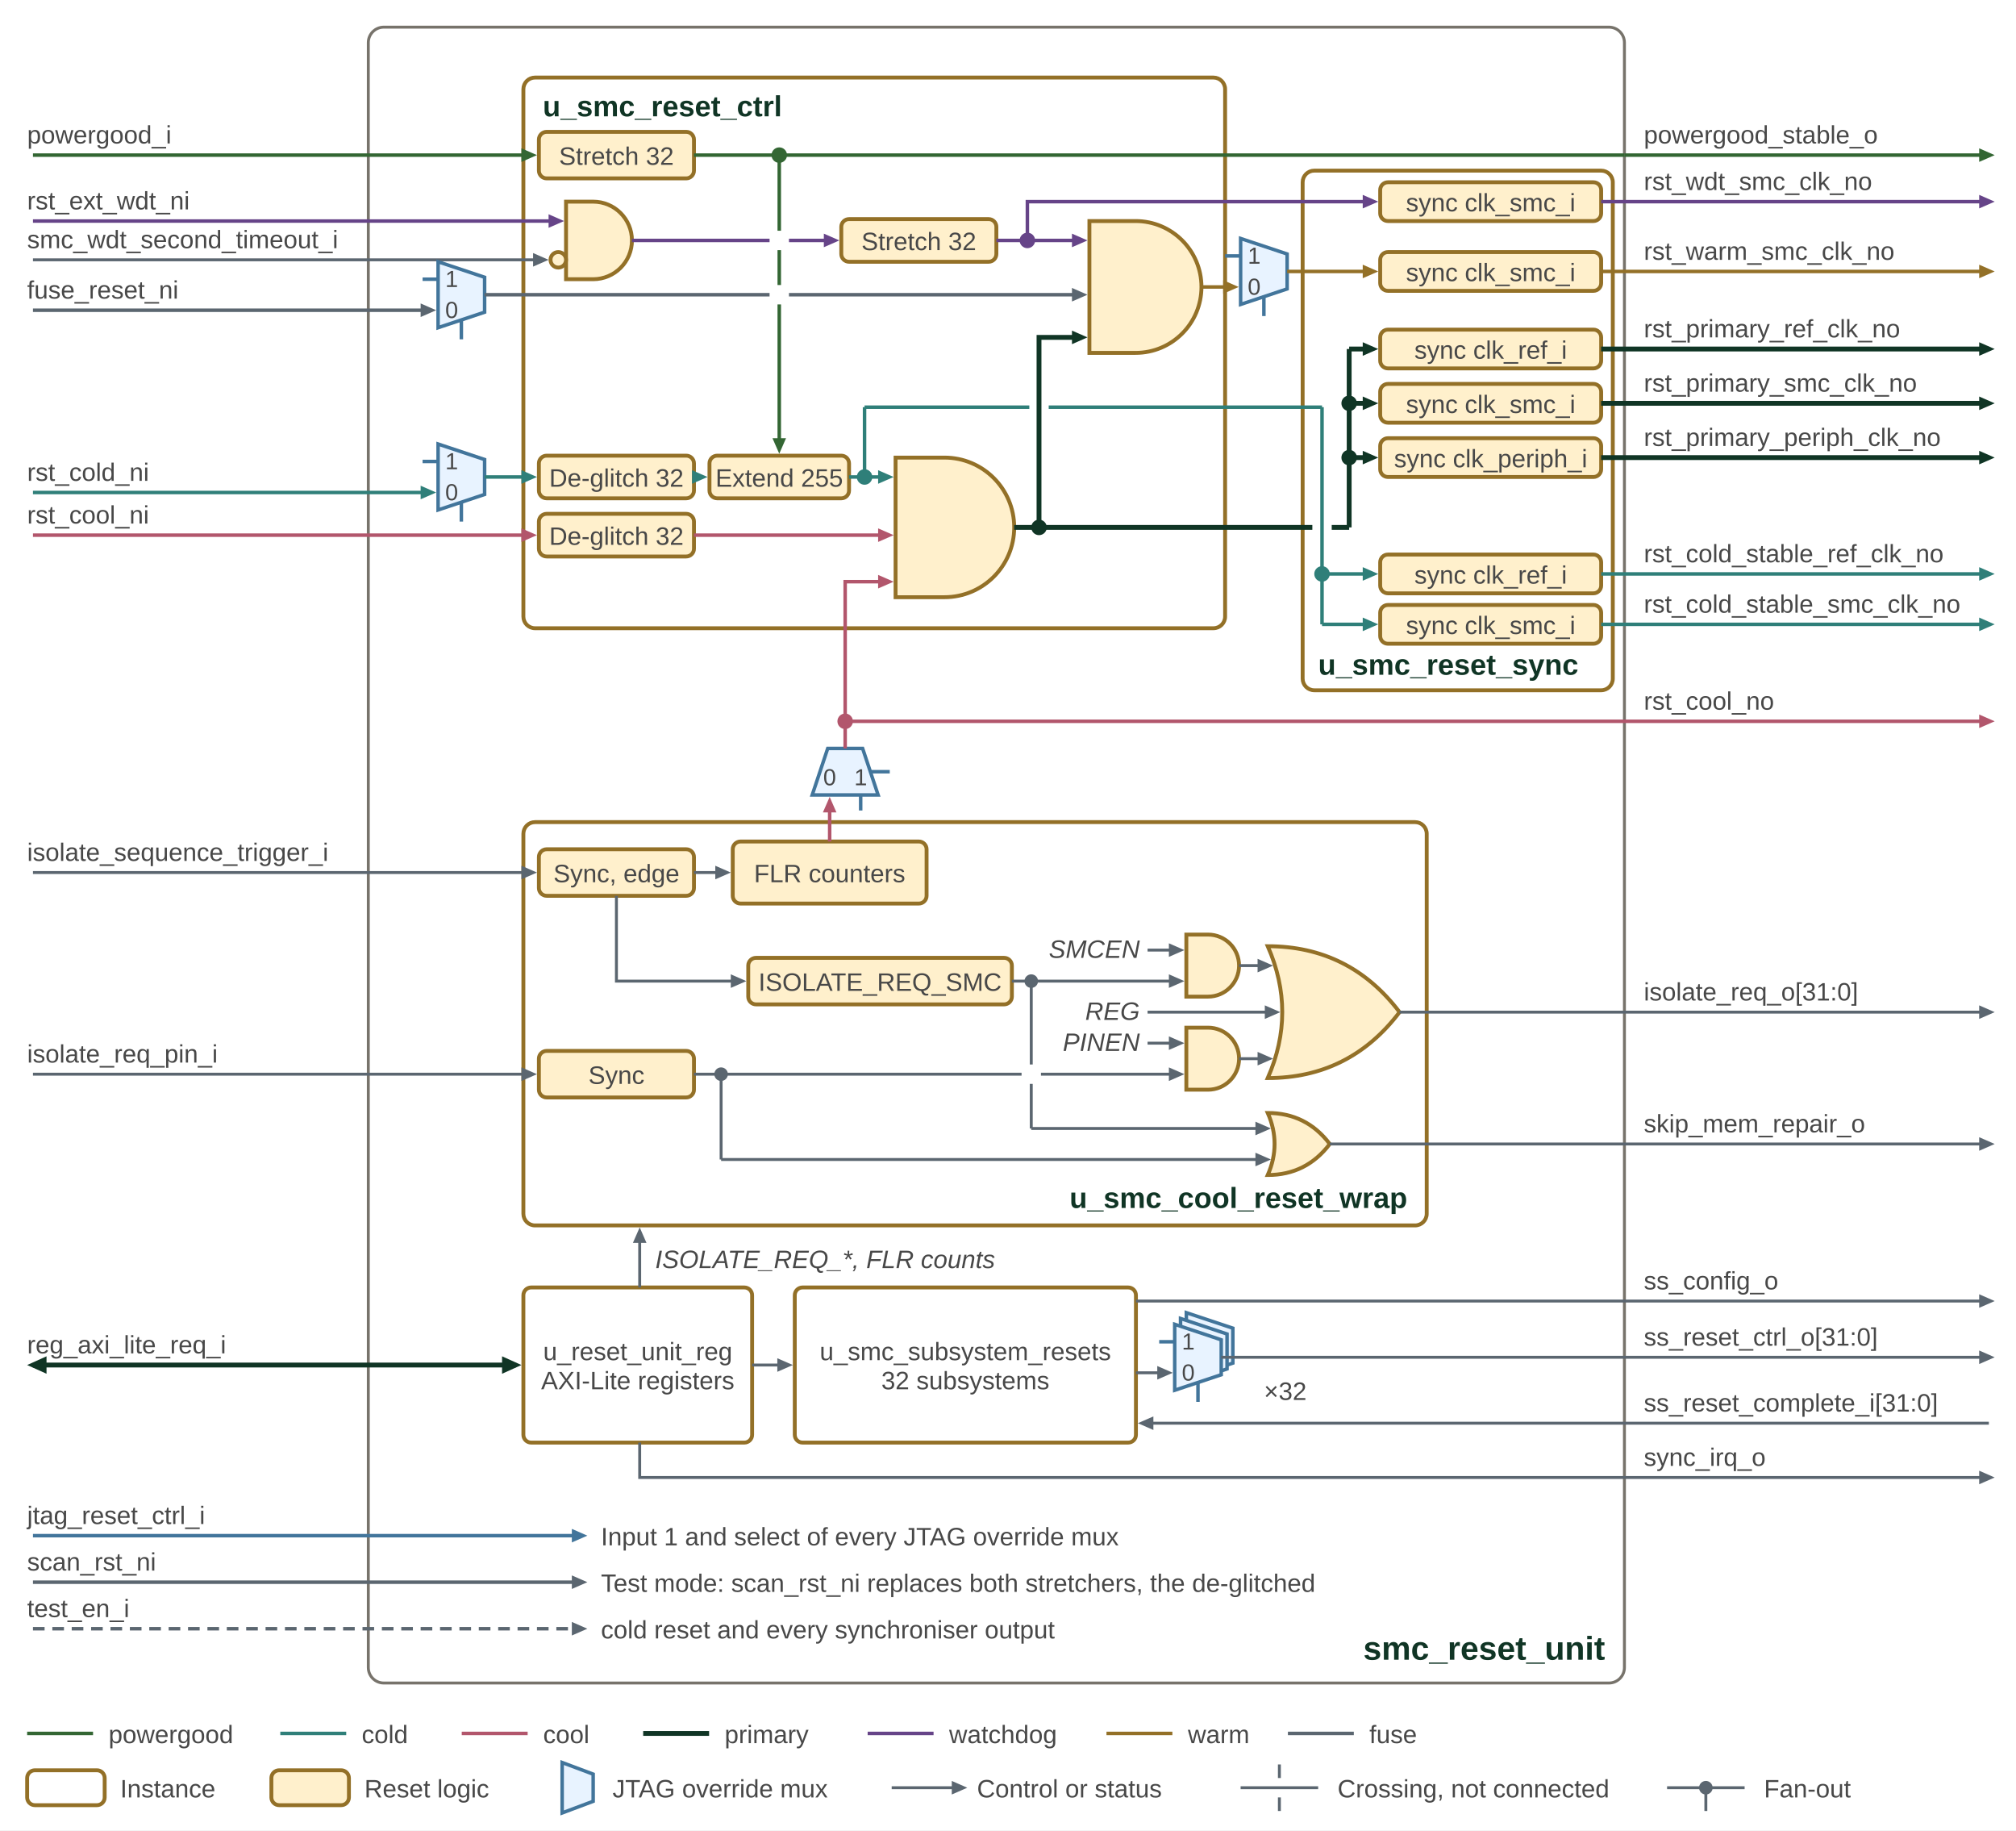
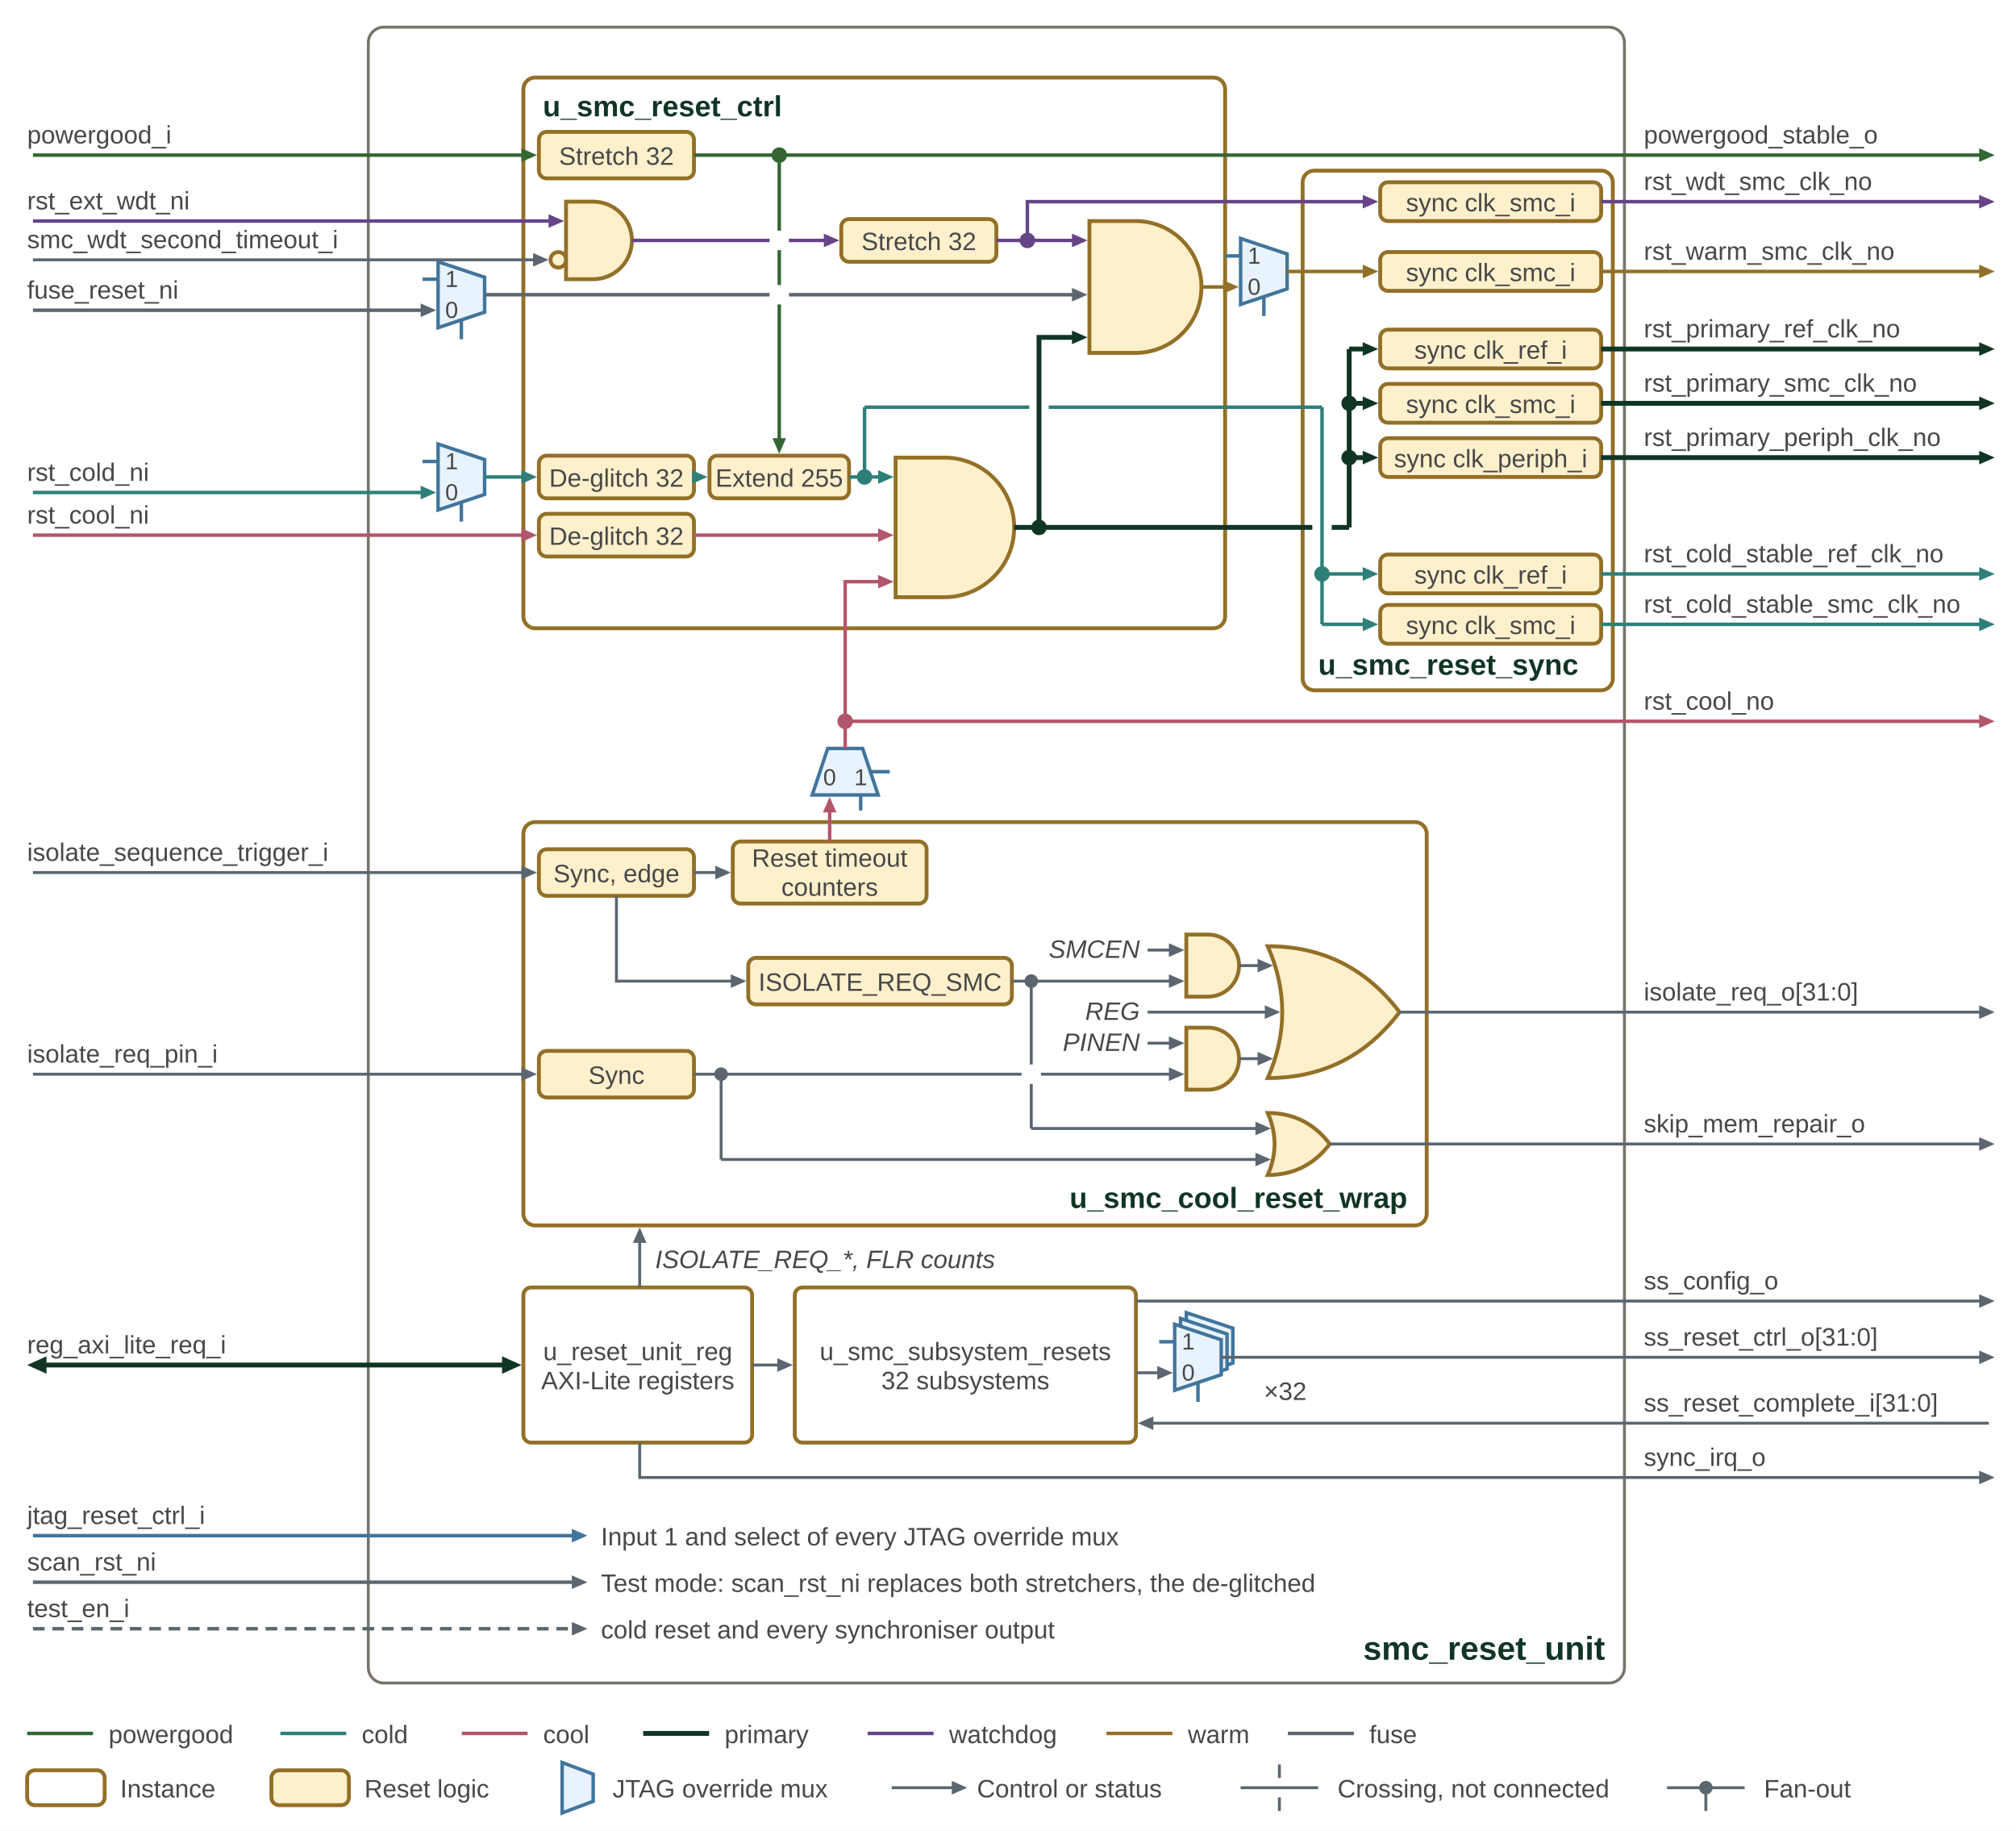
<svg xmlns="http://www.w3.org/2000/svg" width="1040" height="944" viewBox="0 0 1040 944" role="img" aria-labelledby="title desc">
  <defs>
    <marker id="ae" markerUnits="userSpaceOnUse" markerWidth="10" markerHeight="9" refX="7" refY="4.5" orient="auto">
      <path d="M0,0 L10,4.5 L0,9 Z" fill="#103525" />
    </marker>
    <marker id="as" markerUnits="userSpaceOnUse" markerWidth="10" markerHeight="9" refX="3" refY="4.5" orient="auto">
      <path d="M10,0 L0,4.5 L10,9 Z" fill="#103525" />
    </marker>
    <marker id="ge" markerUnits="userSpaceOnUse" markerWidth="8" markerHeight="7" refX="5" refY="3.5" orient="auto">
      <path d="M0,0 L8,3.5 L0,7 Z" fill="#5b6670" />
    </marker>
    <marker id="gs" markerUnits="userSpaceOnUse" markerWidth="8" markerHeight="7" refX="3" refY="3.5" orient="auto">
      <path d="M8,0 L0,3.5 L8,7 Z" fill="#5b6670" />
    </marker>
    <marker id="je" markerUnits="userSpaceOnUse" markerWidth="8" markerHeight="7" refX="5" refY="3.5" orient="auto">
      <path d="M0,0 L8,3.5 L0,7 Z" fill="#42759b" />
    </marker>
    <marker id="js" markerUnits="userSpaceOnUse" markerWidth="8" markerHeight="7" refX="3" refY="3.5" orient="auto">
      <path d="M8,0 L0,3.5 L8,7 Z" fill="#42759b" />
    </marker>
    <marker id="m-smu" markerUnits="userSpaceOnUse" markerWidth="8" markerHeight="7" refX="5" refY="3.5" orient="auto">
      <path d="M0,0 L8,3.5 L0,7 Z" fill="#103525" />
    </marker>
    <marker id="m-ref" markerUnits="userSpaceOnUse" markerWidth="8" markerHeight="7" refX="5" refY="3.5" orient="auto">
      <path d="M0,0 L8,3.5 L0,7 Z" fill="#2f7f79" />
    </marker>
    <marker id="m-per" markerUnits="userSpaceOnUse" markerWidth="8" markerHeight="7" refX="5" refY="3.5" orient="auto">
      <path d="M0,0 L8,3.5 L0,7 Z" fill="#937027" />
    </marker>
    <marker id="m-tel" markerUnits="userSpaceOnUse" markerWidth="8" markerHeight="7" refX="5" refY="3.5" orient="auto">
      <path d="M0,0 L8,3.5 L0,7 Z" fill="#664488" />
    </marker>
    <marker id="m-wdt" markerUnits="userSpaceOnUse" markerWidth="8" markerHeight="7" refX="5" refY="3.5" orient="auto">
      <path d="M0,0 L8,3.5 L0,7 Z" fill="#77736b" />
    </marker>
    <marker id="m-rosc" markerUnits="userSpaceOnUse" markerWidth="8" markerHeight="7" refX="5" refY="3.5" orient="auto">
      <path d="M0,0 L8,3.5 L0,7 Z" fill="#336633" />
    </marker>
    <marker id="m-jtag" markerUnits="userSpaceOnUse" markerWidth="8" markerHeight="7" refX="5" refY="3.5" orient="auto">
      <path d="M0,0 L8,3.5 L0,7 Z" fill="#42759b" />
    </marker>
    <marker id="m-spi" markerUnits="userSpaceOnUse" markerWidth="8" markerHeight="7" refX="5" refY="3.5" orient="auto">
      <path d="M0,0 L8,3.5 L0,7 Z" fill="#5b6670" />
    </marker>
    <marker id="m-slate" markerUnits="userSpaceOnUse" markerWidth="8" markerHeight="7" refX="5" refY="3.5" orient="auto">
      <path d="M0,0 L8,3.5 L0,7 Z" fill="#5b6670" />
    </marker>
    <marker id="m-pg" markerUnits="userSpaceOnUse" markerWidth="8" markerHeight="7" refX="5" refY="3.5" orient="auto">
      <path d="M0,0 L8,3.5 L0,7 Z" fill="#336633" />
    </marker>
    <marker id="m-cool" markerUnits="userSpaceOnUse" markerWidth="8" markerHeight="7" refX="5" refY="3.5" orient="auto">
      <path d="M0,0 L8,3.5 L0,7 Z" fill="#b2566c" />
    </marker>
    <style>
text { font-family: Arial, sans-serif; font-size: 15px; fill: #484848; }
.t { fill: #484848; }
.b { font-size: 17px; font-weight: bold; fill: #103525; }
.bs { font-size: 15px; font-weight: bold; fill: #103525; }
.h { font-size: 22px; font-weight: bold; fill: #103525; }
.s { font-size: 13px; fill: #484848; }
.si { font-size: 13px; font-style: italic; fill: #484848; }
.pmt { font-size: 12px; font-weight: bold; fill: #ffffff; }
.pst { font-size: 12px; font-weight: bold; fill: #103525; }
.pjt { font-size: 12px; font-weight: bold; fill: #1d4b6e; }
.pct { font-size: 12px; font-weight: bold; fill: #1f5c57; }
.pm { fill: #103525; stroke: #103525; stroke-width: 1.2; }
.ps { fill: #ffffff; stroke: #103525; stroke-width: 1.2; }
.pj { fill: #e8f3ff; stroke: #42759b; stroke-width: 1.2; }
.pc { fill: #d9f0ee; stroke: #2f7f79; stroke-width: 1.2; }
.smu { fill: #ffffff; stroke: #77736b; stroke-width: 1.5; }
.network { fill: #e8f0e8; stroke: #336633; stroke-width: 2; }
.fabric { fill: #fff0cc; stroke: #937027; stroke-width: 2; }
.core { fill: #ffffff; stroke: #937027; stroke-width: 2; }
.future { fill: #ffffff; stroke: #937027; stroke-width: 2; }
.nostroke { stroke: none; }
.fut { fill: none; stroke-dasharray: 7 5; }
.opt { stroke-dasharray: 7 5; }
.hatch { fill: none; stroke: #103525; stroke-opacity: 0.16; stroke-width: 1.2; }
.external { fill: #f2f2f2; stroke: #77736b; stroke-width: 1.5; }
.axi { fill: none; stroke: #103525; stroke-width: 2.5; marker-start: url(#as); marker-end: url(#ae); }
.axio { fill: none; stroke: #103525; stroke-width: 2.5; stroke-dasharray: 8 5; marker-start: url(#as); marker-end: url(#ae); }
.sig { fill: none; stroke: #5b6670; stroke-width: 1.5; marker-start: url(#gs); marker-end: url(#ge); }
.sigo { fill: none; stroke: #5b6670; stroke-width: 1.5; marker-end: url(#ge); }
.jtag { fill: none; stroke: #42759b; stroke-width: 1.8; marker-end: url(#je); }
.jtagb { fill: none; stroke: #42759b; stroke-width: 1.8; marker-start: url(#js); marker-end: url(#je); }
.sigplain { fill: none; stroke: #5b6670; stroke-width: 1.5; }
.n-smu { fill: none; stroke: #103525; stroke-width: 2.5; }
.a-smu { fill: none; stroke: #103525; stroke-width: 2.5; marker-end: url(#m-smu); }
.n-ref { fill: none; stroke: #2f7f79; stroke-width: 1.8; }
.a-ref { fill: none; stroke: #2f7f79; stroke-width: 1.8; marker-end: url(#m-ref); }
.n-per { fill: none; stroke: #937027; stroke-width: 1.8; }
.a-per { fill: none; stroke: #937027; stroke-width: 1.8; marker-end: url(#m-per); }
.n-tel { fill: none; stroke: #664488; stroke-width: 1.8; }
.a-tel { fill: none; stroke: #664488; stroke-width: 1.8; marker-end: url(#m-tel); }
.n-wdt { fill: none; stroke: #77736b; stroke-width: 1.8; }
.a-wdt { fill: none; stroke: #77736b; stroke-width: 1.8; marker-end: url(#m-wdt); }
.n-rosc { fill: none; stroke: #336633; stroke-width: 1.8; }
.a-rosc { fill: none; stroke: #336633; stroke-width: 1.8; marker-end: url(#m-rosc); }
.n-jtag { fill: none; stroke: #42759b; stroke-width: 1.8; }
.a-jtag { fill: none; stroke: #42759b; stroke-width: 1.8; marker-end: url(#m-jtag); }
.n-spi { fill: none; stroke: #5b6670; stroke-width: 1.8; }
.a-spi { fill: none; stroke: #5b6670; stroke-width: 1.8; marker-end: url(#m-spi); }
.n-slate { fill: none; stroke: #5b6670; stroke-width: 1.8; }
.a-slate { fill: none; stroke: #5b6670; stroke-width: 1.8; marker-end: url(#m-slate); }
.n-pg { fill: none; stroke: #336633; stroke-width: 1.8; }
.a-pg { fill: none; stroke: #336633; stroke-width: 1.8; marker-end: url(#m-pg); }
.n-cool { fill: none; stroke: #b2566c; stroke-width: 1.8; }
.a-cool { fill: none; stroke: #b2566c; stroke-width: 1.8; marker-end: url(#m-cool); }
.a-dash { fill: none; stroke: #5b6670; stroke-width: 1.8; stroke-dasharray: 6 4; marker-end: url(#m-slate); }
.jovr { fill: #e8f3ff; stroke: #42759b; stroke-width: 1.8; }
.mx { font-size: 12px; fill: #484848; }

</style>
  </defs>
  <rect width="1040" height="944" fill="#ffffff" />
  <rect class="smu" x="190" y="14" width="648" height="854" rx="8" />
  <rect class="core" x="270" y="40" width="362" height="284" rx="6" />
  <text class="bs" x="280" y="60" text-anchor="start">u_smc_reset_ctrl</text>
  <rect class="fabric" x="278" y="68" width="80" height="24" rx="4" />
  <text class="s" x="318" y="85" text-anchor="middle">Stretch 32</text>
  <text class="s" x="14" y="74" text-anchor="start">powergood_i</text>
  <path class="a-pg" d="M17,80 L274,80" />
  <path class="n-pg" d="M358,80 L838,80" />
  <path class="a-pg" d="M838,80 L1026,80" />
  <text class="s" x="848" y="74" text-anchor="start">powergood_stable_o</text>
  <circle cx="402" cy="80" r="4" fill="#336633" />
  <path class="fabric" d="M292,104 L306,104 A20,20 0 0 1 306,144 L292,144 Z" />
  <text class="s" x="14" y="108" text-anchor="start">rst_ext_wdt_ni</text>
  <path class="a-tel" d="M17,114 L288,114" />
  <circle class="fabric" cx="288" cy="134" r="4" />
  <text class="s" x="14" y="128" text-anchor="start">smc_wdt_second_timeout_i</text>
  <path class="sigo" d="M17,134 L280,134" />
  <path class="jovr" d="M226,135 L250,143 L250,161 L226,169 Z" />
  <text class="mx" x="233" y="148" text-anchor="middle">1</text>
  <text class="mx" x="233" y="164" text-anchor="middle">0</text>
  <path class="n-jtag" d="M218,144 L226,144" />
  <path class="n-jtag" d="M238,165 L238,175" />
  <text class="s" x="14" y="154" text-anchor="start">fuse_reset_ni</text>
  <path class="a-slate" d="M17,160 L222,160" />
  <path class="fabric" d="M562,114 L585.8,114 A34,34 0 0 1 585.8,182 L562,182 Z" />
  <path class="n-tel" d="M326,124.0 L397,124.0" />
  <path class="a-tel" d="M407,124.0 L430,124.0" />
  <rect class="fabric" x="434" y="113" width="80" height="22" rx="4" />
  <text class="s" x="474" y="129" text-anchor="middle">Stretch 32</text>
  <path class="n-tel" d="M514,124.0 L558,124.0" />
  <path class="a-tel" d="M554,124.0 L558,124.0" />
  <path class="n-slate" d="M250,152 L397,152 M407,152 L558,152" />
  <path class="a-slate" d="M554,152.0 L558,152.0" />
  <path class="jovr" d="M226,229 L250,237 L250,255 L226,263 Z" />
  <text class="mx" x="233" y="242" text-anchor="middle">1</text>
  <text class="mx" x="233" y="258" text-anchor="middle">0</text>
  <path class="n-jtag" d="M218,238 L226,238" />
  <path class="n-jtag" d="M238,259 L238,269" />
  <text class="s" x="14" y="248" text-anchor="start">rst_cold_ni</text>
  <path class="a-ref" d="M17,254 L222,254" />
  <rect class="fabric" x="278" y="235" width="80" height="22" rx="4" />
  <text class="s" x="318" y="251" text-anchor="middle">De-glitch 32</text>
  <rect class="fabric" x="366" y="235" width="72" height="22" rx="4" />
  <text class="s" x="402" y="251" text-anchor="middle">Extend 255</text>
  <path class="a-ref" d="M250,246 L274,246" />
  <path class="a-ref" d="M358,246 L362,246" />
  <path class="a-pg" d="M402,80 L402,119 M402,129 L402,147 M402,157 L402,231" />
  <text class="s" x="14" y="270" text-anchor="start">rst_cool_ni</text>
  <path class="a-cool" d="M17,276 L274,276" />
  <rect class="fabric" x="278" y="265" width="80" height="22" rx="4" />
  <text class="s" x="318" y="281" text-anchor="middle">De-glitch 32</text>
  <path class="fabric" d="M462,236 L487.2,236 A36,36 0 0 1 487.2,308 L462,308 Z" />
  <path class="a-ref" d="M438,246 L458,246" />
  <circle cx="446" cy="246" r="4" fill="#2f7f79" />
  <path class="a-cool" d="M358,276 L458,276" />
  <circle cx="536" cy="272" r="4" fill="#103525" />
  <path class="a-smu" d="M536,272.0 L536,174 L558,174" />
  <rect class="core" x="672" y="88" width="160" height="268" rx="6" />
  <text class="bs" x="680" y="348" text-anchor="start">u_smc_reset_sync</text>
  <rect class="fabric" x="712" y="94" width="114" height="20" rx="4" />
  <text class="s" x="769" y="109" text-anchor="middle">sync clk_smc_i</text>
  <path class="a-tel" d="M826,104 L1026,104" />
  <text class="s" x="848" y="98" text-anchor="start">rst_wdt_smc_clk_no</text>
  <rect class="fabric" x="712" y="130" width="114" height="20" rx="4" />
  <text class="s" x="769" y="145" text-anchor="middle">sync clk_smc_i</text>
  <path class="a-per" d="M826,140 L1026,140" />
  <text class="s" x="848" y="134" text-anchor="start">rst_warm_smc_clk_no</text>
  <rect class="fabric" x="712" y="170" width="114" height="20" rx="4" />
  <text class="s" x="769" y="185" text-anchor="middle">sync clk_ref_i</text>
  <path class="a-smu" d="M826,180 L1026,180" />
  <text class="s" x="848" y="174" text-anchor="start">rst_primary_ref_clk_no</text>
  <rect class="fabric" x="712" y="198" width="114" height="20" rx="4" />
  <text class="s" x="769" y="213" text-anchor="middle">sync clk_smc_i</text>
  <path class="a-smu" d="M826,208 L1026,208" />
  <text class="s" x="848" y="202" text-anchor="start">rst_primary_smc_clk_no</text>
  <rect class="fabric" x="712" y="226" width="114" height="20" rx="4" />
  <text class="s" x="769" y="241" text-anchor="middle">sync clk_periph_i</text>
  <path class="a-smu" d="M826,236 L1026,236" />
  <text class="s" x="848" y="230" text-anchor="start">rst_primary_periph_clk_no</text>
  <rect class="fabric" x="712" y="286" width="114" height="20" rx="4" />
  <text class="s" x="769" y="301" text-anchor="middle">sync clk_ref_i</text>
  <path class="a-ref" d="M826,296 L1026,296" />
  <text class="s" x="848" y="290" text-anchor="start">rst_cold_stable_ref_clk_no</text>
  <rect class="fabric" x="712" y="312" width="114" height="20" rx="4" />
  <text class="s" x="769" y="327" text-anchor="middle">sync clk_smc_i</text>
  <path class="a-ref" d="M826,322 L1026,322" />
  <text class="s" x="848" y="316" text-anchor="start">rst_cold_stable_smc_clk_no</text>
  <circle cx="530" cy="124" r="4" fill="#664488" />
  <path class="a-tel" d="M530,124.0 L530,104 L708,104" />
  <path class="jovr" d="M640,123 L664,131 L664,149 L640,157 Z" />
  <text class="mx" x="647" y="136" text-anchor="middle">1</text>
  <text class="mx" x="647" y="152" text-anchor="middle">0</text>
  <path class="n-jtag" d="M632,132 L640,132" />
  <path class="n-jtag" d="M652,153 L652,163" />
  <path class="a-per" d="M619.8,148.0 L636,148.0" />
  <path class="a-per" d="M664,140.0 L708,140.0" />
  <path class="n-smu" d="M523.2,272 L677,272 M687,272 L696,272" />
  <path class="n-smu" d="M696,272.0 L696,180" />
  <path class="a-smu" d="M696,180 L708,180" />
  <path class="a-smu" d="M696,208 L708,208" />
  <path class="a-smu" d="M696,236 L708,236" />
  <circle cx="696" cy="208" r="4" fill="#103525" />
  <circle cx="696" cy="236" r="4" fill="#103525" />
  <path class="n-ref" d="M446,246 L446,210" />
  <path class="n-ref" d="M446,210 L531,210 M541,210 L682,210" />
  <path class="n-ref" d="M682,210 L682,322" />
  <path class="a-ref" d="M682,296 L708,296" />
  <path class="a-ref" d="M682,322 L708,322" />
  <circle cx="682" cy="296" r="4" fill="#2f7f79" />
  <path class="jovr" d="M419,410 L453,410 L445,386 L427,386 Z" />
  <text class="mx" x="428" y="405" text-anchor="middle">0</text>
  <text class="mx" x="444" y="405" text-anchor="middle">1</text>
  <path class="n-jtag" d="M444,410 L444,418" />
  <path class="n-jtag" d="M449,398 L459,398" />
  <path class="a-cool" d="M436,386 L436,300 L458,300" />
  <circle cx="436" cy="372" r="4" fill="#b2566c" />
  <path class="a-cool" d="M436,372 L1026,372" />
  <text class="s" x="848" y="366" text-anchor="start">rst_cool_no</text>
  <rect class="core" x="270" y="424" width="466" height="208" rx="6" />
  <text class="bs" x="726" y="623" text-anchor="end">u_smc_cool_reset_wrap</text>
  <text class="s" x="14" y="444" text-anchor="start">isolate_sequence_trigger_i</text>
  <path class="sigo" d="M17,450 L274,450" />
  <rect class="fabric" x="278" y="438" width="80" height="24" rx="4" />
  <text class="s" x="318" y="455" text-anchor="middle">Sync, edge</text>
  <rect class="fabric" x="378" y="434" width="100" height="32" rx="4" />
-   <text class="s" x="428" y="455" text-anchor="middle">FLR counters</text>
+   <text class="s" x="428" y="447" text-anchor="middle">Reset timeout</text>
+   <text class="s" x="428" y="462" text-anchor="middle">counters</text>
  <path class="sigo" d="M358,450 L374,450" />
  <path class="a-cool" d="M428,434 L428,414" />
  <rect class="fabric" x="386" y="494" width="136" height="24" rx="4" />
  <text class="s" x="454" y="511" text-anchor="middle">ISOLATE_REQ_SMC</text>
  <path class="sigo" d="M318,462 L318,506 L382,506" />
  <text class="s" x="14" y="548" text-anchor="start">isolate_req_pin_i</text>
  <path class="sigo" d="M17,554 L274,554" />
  <rect class="fabric" x="278" y="542" width="80" height="24" rx="4" />
  <text class="s" x="318" y="559" text-anchor="middle">Sync</text>
  <path class="fabric" d="M612,482 L623.2,482 A16,16 0 0 1 623.2,514 L612,514 Z" />
  <path class="fabric" d="M612,530 L623.2,530 A16,16 0 0 1 623.2,562 L612,562 Z" />
  <path class="fabric" d="M654,488 Q668.96,522 654,556 Q696.16,556 722,522 Q696.16,488 654,488 Z" />
  <path class="fabric" d="M654,574 Q661.04,590 654,606 Q673.84,606 686,590 Q673.84,574 654,574 Z" />
  <path class="sigo" d="M592,490 L608,490" />
  <text class="si" x="588" y="494" text-anchor="end">SMCEN</text>
  <path class="sigo" d="M592,538 L608,538" />
  <text class="si" x="588" y="542" text-anchor="end">PINEN</text>
  <path class="sigo" d="M592,522 L657.48,522" />
  <text class="si" x="588" y="526" text-anchor="end">REG</text>
  <path class="sigo" d="M522,506 L608,506" />
  <circle cx="532" cy="506" r="3.5" fill="#5b6670" />
  <path class="sigplain" d="M532,506 L532,549 M532,559 L532,582" />
  <path class="sigo" d="M532,582 L652.64,582" />
  <path class="sigplain" d="M358,554 L527,554 M537,554 L604,554" />
  <path class="sigo" d="M604,554 L608,554" />
  <circle cx="372" cy="554" r="3.5" fill="#5b6670" />
  <path class="sigplain" d="M372,554 L372,598" />
  <path class="sigo" d="M372,598 L652.64,598" />
  <path class="sigo" d="M639.2,498.0 L653.753,498.0" />
  <path class="sigo" d="M639.2,546.0 L653.753,546.0" />
  <path class="sigo" d="M722,522.0 L1026,522.0" />
  <text class="s" x="848" y="516" text-anchor="start">isolate_req_o[31:0]</text>
  <path class="sigo" d="M686,590.0 L1026,590.0" />
  <text class="s" x="848" y="584" text-anchor="start">skip_mem_repair_o</text>
  <rect class="core" x="270" y="664" width="118" height="80" rx="4" />
  <text class="s" x="329" y="701.5" text-anchor="middle">u_reset_unit_reg</text>
  <text class="s" x="329" y="716.5" text-anchor="middle">AXI-Lite registers</text>
  <rect class="core" x="410" y="664" width="176" height="80" rx="4" />
  <text class="s" x="498" y="701.5" text-anchor="middle">u_smc_subsystem_resets</text>
  <text class="s" x="498" y="716.5" text-anchor="middle">32 subsystems</text>
  <text class="s" x="14" y="698" text-anchor="start">reg_axi_lite_req_i</text>
  <path class="axi" d="M17,704 L266,704" />
  <path class="sigo" d="M388,704 L406,704" />
  <path class="sigo" d="M330,664 L330,636" />
  <text class="si" x="338" y="654" text-anchor="start">ISOLATE_REQ_*, FLR counts</text>
  <path class="jovr" d="M612,677 L636,685 L636,703 L612,711 Z" />
  <path class="jovr" d="M609,680 L633,688 L633,706 L609,714 Z" />
  <path class="jovr" d="M606,683 L630,691 L630,709 L606,717 Z" />
  <text class="mx" x="613" y="696" text-anchor="middle">1</text>
  <text class="mx" x="613" y="712" text-anchor="middle">0</text>
  <path class="n-jtag" d="M598,692 L606,692" />
  <path class="n-jtag" d="M618,713 L618,723" />
  <path class="sigo" d="M586,708 L602,708" />
  <path class="sigo" d="M630,700.0 L1026,700.0" />
  <text class="s" x="848" y="694" text-anchor="start">ss_reset_ctrl_o[31:0]</text>
  <text class="s" x="652" y="722" text-anchor="start">×32</text>
  <path class="sigo" d="M586,671 L1026,671" />
  <text class="s" x="848" y="665" text-anchor="start">ss_config_o</text>
  <path class="sigo" d="M1026,734 L590,734" />
  <text class="s" x="848" y="728" text-anchor="start">ss_reset_complete_i[31:0]</text>
  <path class="sigo" d="M330,744 L330,762 L1026,762" />
  <text class="s" x="848" y="756" text-anchor="start">sync_irq_o</text>
  <text class="s" x="14" y="786" text-anchor="start">jtag_reset_ctrl_i</text>
  <path class="jtag" d="M17,792 L300,792" />
  <text class="s" x="310" y="797" text-anchor="start">Input 1 and select of every JTAG override mux</text>
  <text class="s" x="14" y="810" text-anchor="start">scan_rst_ni</text>
  <path class="a-slate" d="M17,816 L300,816" />
  <text class="s" x="14" y="834" text-anchor="start">test_en_i</text>
  <path class="a-dash" d="M17,840 L300,840" />
  <text class="s" x="310" y="821" text-anchor="start">Test mode: scan_rst_ni replaces both stretchers, the de-glitched</text>
  <text class="s" x="310" y="845" text-anchor="start">cold reset and every synchroniser output</text>
  <text class="b" x="828" y="856" text-anchor="end">smc_reset_unit</text>
  <path class="n-pg" d="M14,894 L48,894" />
  <text class="s" x="56" y="899" text-anchor="start">powergood</text>
  <path class="n-ref" d="M144.6,894 L178.6,894" />
  <text class="s" x="186.6" y="899" text-anchor="start">cold</text>
  <path class="n-cool" d="M238.2,894 L272.2,894" />
  <text class="s" x="280.2" y="899" text-anchor="start">cool</text>
  <path class="n-smu" d="M331.8,894 L365.8,894" />
  <text class="s" x="373.8" y="899" text-anchor="start">primary</text>
  <path class="n-tel" d="M447.6,894 L481.6,894" />
  <text class="s" x="489.6" y="899" text-anchor="start">watchdog</text>
  <path class="n-per" d="M570.8,894 L604.8,894" />
  <text class="s" x="612.8" y="899" text-anchor="start">warm</text>
  <path class="n-slate" d="M664.4,894 L698.4,894" />
  <text class="s" x="706.4" y="899" text-anchor="start">fuse</text>
  <rect class="core" x="14" y="913" width="40" height="18" rx="4" />
  <text class="s" x="62" y="927" text-anchor="start">Instance</text>
  <rect class="fabric" x="140" y="913" width="40" height="18" rx="4" />
  <text class="s" x="188" y="927" text-anchor="start">Reset logic</text>
  <path class="jovr" d="M290,909 L306,915 L306,929 L290,935 Z" />
  <text class="s" x="316" y="927" text-anchor="start">JTAG override mux</text>
  <path class="sigo" d="M460,922 L496,922" />
  <text class="s" x="504" y="927" text-anchor="start">Control or status</text>
  <path class="sigplain" d="M640,922 L680,922" />
  <path class="sigplain" d="M660,910 L660,917 M660,927 L660,934" />
  <text class="s" x="690" y="927" text-anchor="start">Crossing, not connected</text>
  <path class="sigplain" d="M860,922 L900,922 M880,922 L880,934" />
  <circle cx="880" cy="922" r="3.5" fill="#5b6670" />
  <text class="s" x="910" y="927" text-anchor="start">Fan-out</text>
</svg>
